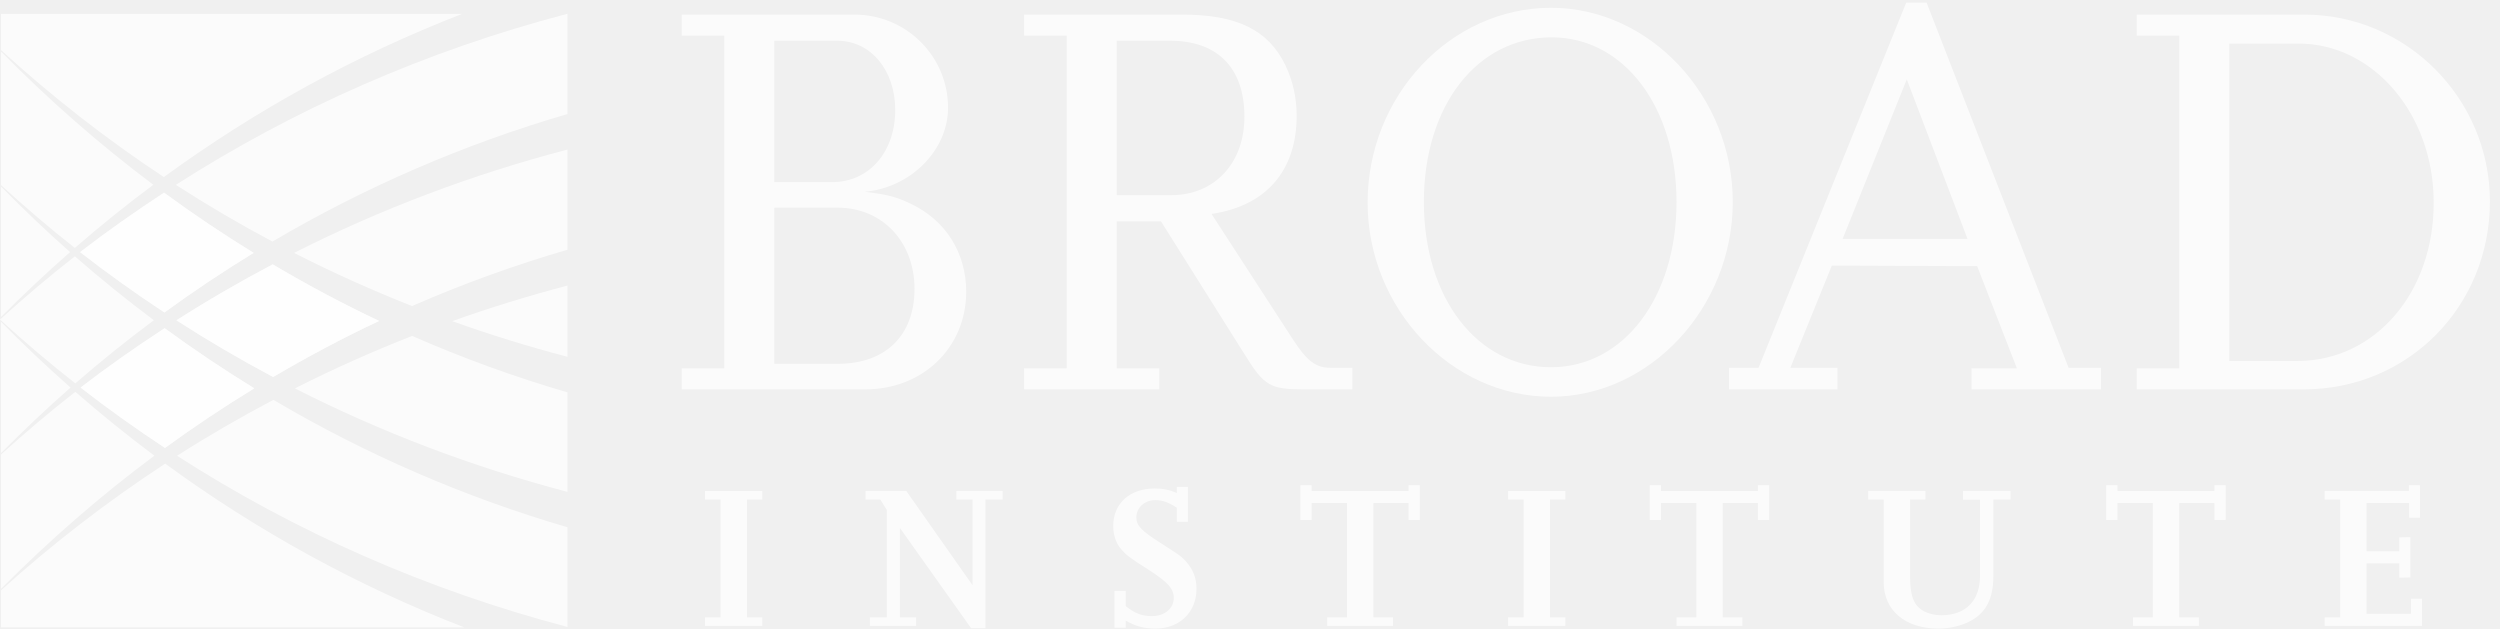
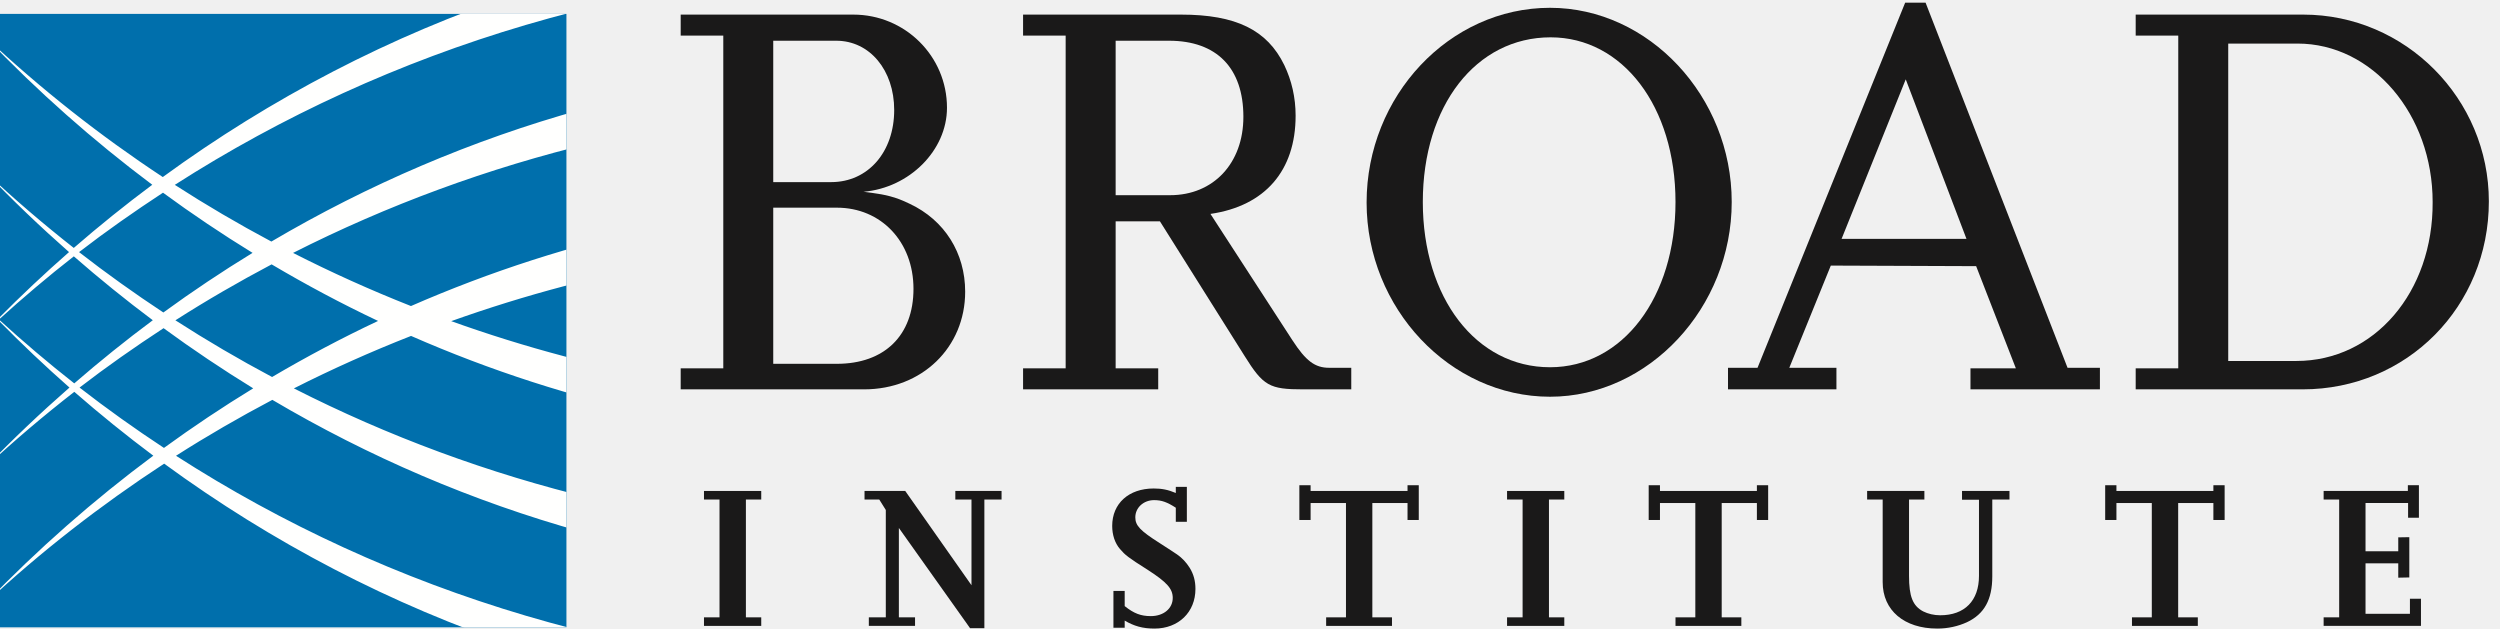
- <svg xmlns="http://www.w3.org/2000/svg" width="175px" height="44px" viewBox="0 0 175 44" version="1.1">
-   <g id="Page-1" stroke="none" stroke-width="1" fill="none" fill-rule="evenodd">
-     <g id="broad-institute-logo" transform="translate(-1, 0)" fill="#FFFFFE" fill-opacity="0.75">
-       <polyline id="Fill-1" points="54.36 43.813 50.352 43.813 50.352 43.214 51.439 43.214 51.439 34.967 50.352 34.967 50.352 34.367 54.36 34.367 54.36 34.967 53.286 34.967 53.286 43.214 54.36 43.214 54.36 43.813" />
-       <polyline id="Fill-2" points="69.979 43.972 68.977 43.972 63.994 36.957 63.994 43.214 65.126 43.214 65.126 43.813 61.891 43.813 61.891 43.214 63.079 43.214 63.079 35.698 62.621 34.967 61.59 34.967 61.59 34.367 64.439 34.367 69.077 40.966 69.077 34.967 67.946 34.967 67.946 34.367 71.182 34.367 71.182 34.967 69.979 34.967 69.979 43.972" />
-       <path d="M79.8,43.943 L79.013,43.943 L79.013,41.367 L79.8,41.367 L79.8,42.427 C80.444,42.941 80.931,43.128 81.633,43.128 C82.52,43.128 83.165,42.598 83.165,41.854 C83.165,41.209 82.749,40.751 81.418,39.892 C80.014,39.004 79.843,38.86 79.472,38.431 C79.113,38.015 78.927,37.443 78.927,36.814 C78.927,35.24 80.087,34.194 81.834,34.194 C82.392,34.194 82.835,34.279 83.379,34.509 L83.379,34.079 L84.153,34.079 L84.153,36.527 L83.379,36.527 L83.379,35.54 C82.777,35.153 82.392,35.009 81.861,35.009 C81.118,35.009 80.545,35.54 80.545,36.213 C80.545,36.784 80.874,37.144 82.249,38.015 C82.906,38.444 83.322,38.704 83.48,38.819 C83.809,39.047 84.11,39.362 84.353,39.75 C84.625,40.191 84.753,40.666 84.753,41.224 C84.753,42.856 83.565,44 81.89,44 C81.06,44 80.459,43.827 79.8,43.442 L79.8,43.943" id="Fill-3" />
-       <polyline id="Fill-4" points="98.512 43.813 93.902 43.813 93.902 43.214 95.291 43.214 95.291 35.212 92.814 35.212 92.814 36.399 92.027 36.399 92.027 33.966 92.814 33.966 92.814 34.367 99.6 34.367 99.6 33.966 100.387 33.966 100.387 36.399 99.6 36.399 99.6 35.212 97.137 35.212 97.137 43.214 98.512 43.214 98.512 43.813" />
-       <polyline id="Fill-5" points="110.574 43.813 106.566 43.813 106.566 43.214 107.654 43.214 107.654 34.967 106.566 34.967 106.566 34.367 110.574 34.367 110.574 34.967 109.5 34.967 109.5 43.214 110.574 43.214 110.574 43.813" />
-       <polyline id="Fill-6" points="122.967 43.813 118.357 43.813 118.357 43.214 119.746 43.214 119.746 35.212 117.27 35.212 117.27 36.399 116.48 36.399 116.48 33.966 117.27 33.966 117.27 34.367 124.055 34.367 124.055 33.966 124.844 33.966 124.844 36.399 124.055 36.399 124.055 35.212 121.592 35.212 121.592 43.214 122.967 43.214 122.967 43.813" />
-       <path d="M141.736,34.967 L140.533,34.967 L140.533,40.35 C140.533,41.969 139.975,42.984 138.758,43.556 C138.129,43.842 137.428,44 136.682,44 C134.363,44 132.859,42.725 132.859,40.751 L132.859,34.967 L131.771,34.967 L131.771,34.367 L135.779,34.367 L135.779,34.967 L134.705,34.967 L134.705,40.307 C134.705,41.754 134.965,42.411 135.695,42.798 C136.037,42.968 136.453,43.069 136.883,43.069 C138.6,43.069 139.602,42.054 139.602,40.307 L139.602,34.98 L138.414,34.98 L138.414,34.367 L141.736,34.367 L141.736,34.967" id="Fill-7" />
-       <polyline id="Fill-8" points="154.92 43.813 150.311 43.813 150.311 43.214 151.699 43.214 151.699 35.212 149.223 35.212 149.223 36.399 148.436 36.399 148.436 33.966 149.223 33.966 149.223 34.367 156.01 34.367 156.01 33.966 156.797 33.966 156.797 36.399 156.01 36.399 156.01 35.212 153.545 35.212 153.545 43.214 154.92 43.214 154.92 43.813" />
-       <polyline id="Fill-9" points="170.541 43.813 163.727 43.813 163.727 43.214 164.814 43.214 164.814 34.967 163.727 34.967 163.727 34.367 169.623 34.367 169.623 33.966 170.396 33.966 170.396 36.241 169.639 36.241 169.639 35.212 166.66 35.212 166.66 38.589 168.951 38.589 168.951 37.615 169.725 37.602 169.725 40.421 168.951 40.437 168.951 39.434 166.66 39.434 166.66 42.968 169.768 42.968 169.768 41.91 170.541 41.91 170.541 43.813" />
-       <path d="M55.2,25.467 L59.651,25.467 C62.99,25.467 65.017,23.479 65.017,20.221 C65.017,16.922 62.752,14.537 59.651,14.537 L55.2,14.537 L55.2,25.467 Z M55.2,12.748 L59.253,12.748 C61.836,12.748 63.667,10.642 63.667,7.7 C63.667,4.918 61.957,2.851 59.612,2.851 L55.2,2.851 L55.2,12.748 Z M48.721,27.255 L48.721,25.784 L51.703,25.784 L51.703,2.493 L48.721,2.493 L48.721,1.022 L60.804,1.022 C64.421,1.022 67.362,3.924 67.362,7.542 C67.362,10.522 64.739,13.146 61.52,13.424 C63.149,13.623 63.745,13.782 64.739,14.259 C67.203,15.412 68.634,17.716 68.634,20.419 C68.634,24.315 65.614,27.255 61.56,27.255 L48.721,27.255 Z" id="Fill-10" fill-rule="nonzero" />
-       <path d="M79.168,13.663 L82.982,13.663 C86.003,13.663 88.11,11.437 88.11,8.177 C88.11,4.759 86.242,2.851 82.904,2.851 L79.168,2.851 L79.168,13.663 M95.662,27.255 L92.283,27.255 C89.939,27.255 89.502,27.018 88.189,24.91 L82.267,15.491 L79.168,15.491 L79.168,25.784 L82.148,25.784 L82.148,27.255 L72.688,27.255 L72.688,25.784 L75.669,25.784 L75.669,2.493 L72.688,2.493 L72.688,1.022 L83.738,1.022 C87.592,1.022 89.779,2.096 90.974,4.56 C91.488,5.633 91.766,6.826 91.766,8.097 C91.766,11.953 89.62,14.418 85.804,14.974 L91.529,23.798 C92.482,25.268 93.117,25.745 94.113,25.745 L95.662,25.745 L95.662,27.255" id="Fill-11" fill-rule="nonzero" />
-       <path d="M100.67,14.14 C100.67,20.857 104.406,25.707 109.572,25.707 C114.66,25.707 118.357,20.817 118.357,14.14 C118.357,7.462 114.66,2.613 109.613,2.613 C104.406,2.613 100.67,7.382 100.67,14.14 M96.734,14.179 C96.734,6.706 102.537,0.546 109.572,0.546 C116.488,0.546 122.293,6.746 122.293,14.14 C122.293,21.532 116.488,27.771 109.572,27.771 C102.576,27.771 96.734,21.572 96.734,14.179" id="Fill-12" fill-rule="nonzero" />
-       <path d="M138.727,16.723 L134.475,5.554 L129.982,16.723 L138.727,16.723 M148.066,27.255 L139.006,27.255 L139.006,25.784 L142.184,25.784 L139.402,18.631 L129.228,18.591 L126.324,25.745 L129.623,25.745 L129.623,27.255 L122.033,27.255 L122.033,25.745 L124.1,25.745 L134.434,0.188 L135.863,0.188 L145.801,25.745 L148.066,25.745 L148.066,27.255" id="Fill-13" fill-rule="nonzero" />
-       <path d="M157.049,25.268 L161.818,25.268 C167.264,25.268 171.396,20.458 171.357,14.14 C171.357,8.019 167.146,3.05 161.898,3.05 L157.049,3.05 L157.049,25.268 M150.57,27.255 L150.57,25.784 L153.551,25.784 L153.551,2.493 L150.57,2.493 L150.57,1.022 L162.297,1.022 C169.451,1.022 175.293,6.905 175.293,14.099 C175.293,21.453 169.568,27.255 162.256,27.255 L150.57,27.255" id="Fill-14" fill-rule="nonzero" />
-       <path d="M1.073,22.431 L1.073,22.303 C1.049,22.325 1.024,22.346 1,22.367 C1.024,22.389 1.049,22.41 1.073,22.431" id="Fill-15" />
-       <path d="M21.644,27.187 C27.637,30.234 34.029,32.673 40.723,34.432 L40.723,27.468 C36.998,26.38 33.367,25.059 29.847,23.515 C27.041,24.616 24.303,25.842 21.644,27.187" id="Fill-16" />
-       <path d="M13.394,31.904 C21.645,37.21 30.854,41.292 40.723,43.887 L40.723,36.91 C33.465,34.79 26.562,31.783 20.137,27.99 C17.829,29.21 15.575,30.51 13.394,31.904" id="Fill-17" />
-       <path d="M29.84,21.423 C33.363,19.883 36.996,18.565 40.723,17.479 L40.723,10.469 C34.01,12.224 27.599,14.658 21.586,17.704 C24.261,19.066 27.016,20.308 29.84,21.423" id="Fill-18" />
-       <path d="M11.731,12.934 C7.955,10.106 4.399,6.98 1.073,3.607 L1.073,12.96 C2.739,14.48 4.454,15.954 6.237,17.355 C8.015,15.813 9.847,14.337 11.731,12.934" id="Fill-19" />
-       <path d="M40.723,24.977 L40.723,19.991 C37.982,20.71 35.292,21.539 32.658,22.48 C35.291,23.425 37.982,24.257 40.723,24.977" id="Fill-20" />
-       <path d="M18.753,17.701 C16.606,16.382 14.515,14.978 12.483,13.488 C10.469,14.809 8.5,16.186 6.606,17.648 C8.511,19.129 10.481,20.537 12.509,21.874 C14.533,20.399 16.616,19.007 18.753,17.701" id="Fill-21" />
-       <path d="M1.073,41.32 L1.073,43.913 L33.486,43.913 C26.013,41.017 18.989,37.154 12.563,32.455 C8.485,35.124 4.645,38.09 1.073,41.32" id="Fill-22" />
-       <path d="M6.273,27.428 C4.48,28.826 2.752,30.295 1.073,31.813 L1.073,41.221 C4.424,37.848 8.004,34.723 11.805,31.898 C9.906,30.48 8.062,28.987 6.273,27.428" id="Fill-23" />
-       <path d="M12.523,22.972 C10.508,24.292 8.537,25.668 6.641,27.13 C8.547,28.611 10.52,30.018 12.549,31.354 C14.575,29.88 16.66,28.488 18.798,27.183 C16.649,25.864 14.557,24.46 12.523,22.972" id="Fill-24" />
-       <path d="M20.119,26.39 C22.528,24.972 25.002,23.659 27.538,22.466 C24.99,21.262 22.506,19.937 20.087,18.506 C17.781,19.727 15.53,21.027 13.351,22.422 C15.541,23.832 17.799,25.156 20.119,26.39" id="Fill-25" />
-       <path d="M6.271,26.836 C8.049,25.294 9.882,23.818 11.769,22.416 C9.871,20.997 8.028,19.504 6.241,17.944 C4.458,19.334 2.739,20.793 1.073,22.303 L1.073,22.431 C2.747,23.959 4.479,25.43 6.271,26.836" id="Fill-26" />
-       <path d="M1.073,13.059 L1.073,22.188 C2.633,20.618 4.243,19.101 5.904,17.646 C4.24,16.179 2.635,14.642 1.073,13.059" id="Fill-27" />
-       <path d="M1.073,22.528 L1.073,31.713 C2.646,30.131 4.261,28.595 5.936,27.129 C4.263,25.655 2.642,24.12 1.073,22.528" id="Fill-28" />
-       <path d="M6.641,27.13 C8.547,28.611 10.52,30.018 12.549,31.354 C14.575,29.88 16.66,28.488 18.798,27.183 C16.649,25.864 14.557,24.46 12.523,22.972 C10.508,24.292 8.537,25.668 6.641,27.13" id="Fill-29" />
-       <path d="M18.753,17.701 C16.606,16.382 14.515,14.978 12.483,13.488 C10.469,14.809 8.5,16.186 6.606,17.648 C8.511,19.129 10.481,20.537 12.509,21.874 C14.533,20.399 16.616,19.007 18.753,17.701" id="Fill-30" />
-       <path d="M20.119,26.39 C22.528,24.972 25.002,23.659 27.538,22.466 C24.99,21.262 22.506,19.937 20.087,18.506 C17.781,19.727 15.53,21.027 13.351,22.422 C15.541,23.832 17.799,25.156 20.119,26.39" id="Fill-31" />
-       <path d="M40.69,0.972 C30.807,3.563 21.582,7.639 13.309,12.94 C15.497,14.351 17.752,15.675 20.069,16.909 C26.517,13.112 33.442,10.102 40.723,7.981 L40.723,0.972 L40.69,0.972" id="Fill-32" />
-       <path d="M33.343,0.972 L1.073,0.972 L1.073,3.508 C4.614,6.74 8.417,9.72 12.468,12.393 C18.884,7.713 25.892,3.864 33.343,0.972" id="Fill-33" />
+ <svg xmlns="http://www.w3.org/2000/svg" xmlns:xlink="http://www.w3.org/1999/xlink" width="175px" height="44px" viewBox="0 0 175 44" version="1.1">
+   <defs>
+     <polygon id="path-1" points="0 0.972 39.65 0.972 39.65 43.913 0 43.913" />
+   </defs>
+   <g id="broad-institute-logo-color-black" stroke="none" stroke-width="1" fill="none" fill-rule="evenodd">
+     <polyline id="Fill-1" fill="#1A1919" points="53.287 43.813 49.279 43.813 49.279 43.214 50.366 43.214 50.366 34.967 49.279 34.967 49.279 34.367 53.287 34.367 53.287 34.967 52.213 34.967 52.213 43.214 53.287 43.214 53.287 43.813" />
+     <polyline id="Fill-2" fill="#1A1919" points="68.906 43.972 67.904 43.972 62.921 36.957 62.921 43.214 64.053 43.214 64.053 43.813 60.818 43.813 60.818 43.214 62.006 43.214 62.006 35.698 61.548 34.967 60.517 34.967 60.517 34.367 63.366 34.367 68.004 40.966 68.004 34.967 66.873 34.967 66.873 34.367 70.109 34.367 70.109 34.967 68.906 34.967 68.906 43.972" />
+     <path d="M78.728,43.943 L77.94,43.943 L77.94,41.367 L78.728,41.367 L78.728,42.427 C79.372,42.941 79.858,43.128 80.56,43.128 C81.447,43.128 82.092,42.598 82.092,41.854 C82.092,41.209 81.677,40.751 80.345,39.892 C78.941,39.004 78.77,38.86 78.399,38.431 C78.04,38.015 77.854,37.443 77.854,36.814 C77.854,35.24 79.014,34.194 80.761,34.194 C81.319,34.194 81.762,34.279 82.306,34.509 L82.306,34.079 L83.08,34.079 L83.08,36.527 L82.306,36.527 L82.306,35.54 C81.705,35.153 81.319,35.009 80.789,35.009 C80.045,35.009 79.472,35.54 79.472,36.213 C79.472,36.784 79.801,37.144 81.176,38.015 C81.834,38.444 82.249,38.704 82.407,38.819 C82.736,39.047 83.037,39.362 83.28,39.75 C83.552,40.191 83.681,40.666 83.681,41.224 C83.681,42.856 82.492,44 80.817,44 C79.987,44 79.386,43.827 78.728,43.442 L78.728,43.943" id="Fill-3" fill="#1A1919" />
+     <polyline id="Fill-4" fill="#1A1919" points="97.439 43.813 92.83 43.813 92.83 43.214 94.218 43.214 94.218 35.212 91.742 35.212 91.742 36.399 90.955 36.399 90.955 33.966 91.742 33.966 91.742 34.367 98.527 34.367 98.527 33.966 99.314 33.966 99.314 36.399 98.527 36.399 98.527 35.212 96.064 35.212 96.064 43.214 97.439 43.214 97.439 43.813" />
+     <polyline id="Fill-5" fill="#1A1919" points="109.501 43.813 105.494 43.813 105.494 43.214 106.582 43.214 106.582 34.967 105.494 34.967 105.494 34.367 109.501 34.367 109.501 34.967 108.427 34.967 108.427 43.214 109.501 43.214 109.501 43.813" />
+     <polyline id="Fill-6" fill="#1A1919" points="121.894 43.813 117.285 43.813 117.285 43.214 118.673 43.214 118.673 35.212 116.197 35.212 116.197 36.399 115.408 36.399 115.408 33.966 116.197 33.966 116.197 34.367 122.982 34.367 122.982 33.966 123.771 33.966 123.771 36.399 122.982 36.399 122.982 35.212 120.519 35.212 120.519 43.214 121.894 43.214 121.894 43.813" />
+     <path d="M140.664,34.967 L139.46,34.967 L139.46,40.35 C139.46,41.969 138.902,42.984 137.685,43.556 C137.056,43.842 136.355,44 135.609,44 C133.291,44 131.787,42.725 131.787,40.751 L131.787,34.967 L130.699,34.967 L130.699,34.367 L134.707,34.367 L134.707,34.967 L133.632,34.967 L133.632,40.307 C133.632,41.754 133.892,42.411 134.623,42.798 C134.964,42.968 135.38,43.069 135.81,43.069 C137.527,43.069 138.529,42.054 138.529,40.307 L138.529,34.98 L137.341,34.98 L137.341,34.367 L140.664,34.367 L140.664,34.967" id="Fill-7" fill="#1A1919" />
+     <polyline id="Fill-8" fill="#1A1919" points="153.847 43.813 149.238 43.813 149.238 43.214 150.626 43.214 150.626 35.212 148.15 35.212 148.15 36.399 147.363 36.399 147.363 33.966 148.15 33.966 148.15 34.367 154.937 34.367 154.937 33.966 155.724 33.966 155.724 36.399 154.937 36.399 154.937 35.212 152.472 35.212 152.472 43.214 153.847 43.214 153.847 43.813" />
+     <polyline id="Fill-9" fill="#1A1919" points="169.468 43.813 162.654 43.813 162.654 43.214 163.742 43.214 163.742 34.967 162.654 34.967 162.654 34.367 168.55 34.367 168.55 33.966 169.324 33.966 169.324 36.241 168.566 36.241 168.566 35.212 165.587 35.212 165.587 38.589 167.878 38.589 167.878 37.615 168.652 37.602 168.652 40.421 167.878 40.437 167.878 39.434 165.587 39.434 165.587 42.968 168.695 42.968 168.695 41.91 169.468 41.91 169.468 43.813" />
+     <path d="M54.127,25.467 L58.578,25.467 C61.917,25.467 63.944,23.479 63.944,20.221 C63.944,16.922 61.679,14.537 58.578,14.537 L54.127,14.537 L54.127,25.467 Z M54.127,12.748 L58.181,12.748 C60.764,12.748 62.594,10.642 62.594,7.7 C62.594,4.918 60.884,2.851 58.539,2.851 L54.127,2.851 L54.127,12.748 Z M47.648,27.255 L47.648,25.784 L50.63,25.784 L50.63,2.493 L47.648,2.493 L47.648,1.022 L59.731,1.022 C63.348,1.022 66.289,3.924 66.289,7.542 C66.289,10.522 63.666,13.146 60.447,13.424 C62.076,13.623 62.672,13.782 63.666,14.259 C66.13,15.412 67.562,17.716 67.562,20.419 C67.562,24.315 64.541,27.255 60.487,27.255 L47.648,27.255 Z" id="Fill-10" fill="#1A1919" />
+     <path d="M78.095,13.663 L81.91,13.663 C84.93,13.663 87.037,11.437 87.037,8.177 C87.037,4.759 85.169,2.851 81.831,2.851 L78.095,2.851 L78.095,13.663 M94.589,27.255 L91.21,27.255 C88.866,27.255 88.429,27.018 87.116,24.91 L81.194,15.491 L78.095,15.491 L78.095,25.784 L81.075,25.784 L81.075,27.255 L71.615,27.255 L71.615,25.784 L74.596,25.784 L74.596,2.493 L71.615,2.493 L71.615,1.022 L82.665,1.022 C86.52,1.022 88.706,2.096 89.901,4.56 C90.415,5.633 90.693,6.826 90.693,8.097 C90.693,11.953 88.547,14.418 84.731,14.974 L90.456,23.798 C91.41,25.268 92.044,25.745 93.04,25.745 L94.589,25.745 L94.589,27.255" id="Fill-11" fill="#1A1919" />
+     <path d="M99.597,14.14 C99.597,20.857 103.334,25.707 108.5,25.707 C113.587,25.707 117.285,20.817 117.285,14.14 C117.285,7.462 113.587,2.613 108.541,2.613 C103.334,2.613 99.597,7.382 99.597,14.14 M95.662,14.179 C95.662,6.706 101.464,0.546 108.5,0.546 C115.416,0.546 121.22,6.746 121.22,14.14 C121.22,21.532 115.416,27.771 108.5,27.771 C101.503,27.771 95.662,21.572 95.662,14.179" id="Fill-12" fill="#1A1919" />
+     <path d="M137.654,16.723 L133.402,5.554 L128.91,16.723 L137.654,16.723 M146.994,27.255 L137.933,27.255 L137.933,25.784 L141.111,25.784 L138.33,18.631 L128.156,18.591 L125.251,25.745 L128.55,25.745 L128.55,27.255 L120.96,27.255 L120.96,25.745 L123.027,25.745 L133.361,0.188 L134.791,0.188 L144.728,25.745 L146.994,25.745 L146.994,27.255" id="Fill-13" fill="#1A1919" />
+     <path d="M155.976,25.268 L160.746,25.268 C166.191,25.268 170.324,20.458 170.285,14.14 C170.285,8.019 166.074,3.05 160.826,3.05 L155.976,3.05 L155.976,25.268 M149.498,27.255 L149.498,25.784 L152.478,25.784 L152.478,2.493 L149.498,2.493 L149.498,1.022 L161.224,1.022 C168.378,1.022 174.22,6.905 174.22,14.099 C174.22,21.453 168.496,27.255 161.183,27.255 L149.498,27.255" id="Fill-14" fill="#1A1919" />
+     <polygon id="Fill-15" fill="#006FAC" points="0 43.913 39.65 43.913 39.65 0.972 0 0.972" />
+     <g id="Group-18">
+       <mask id="mask-2" fill="white">
+         <use xlink:href="#path-1" />
+       </mask>
+       <g id="Clip-17" />
+       <path d="M117.964,31.318 C115.937,29.845 113.853,28.453 111.713,27.148 C113.859,25.829 115.952,24.427 117.983,22.937 C120.001,24.258 121.962,25.648 123.861,27.11 C121.96,28.589 119.987,29.984 117.964,31.318 Z M64.696,47.109 C45.269,47.109 27.235,41.495 12.321,31.904 C14.502,30.51 16.756,29.21 19.064,27.99 C32.544,35.948 48.112,40.495 64.696,40.495 C81.301,40.495 96.883,35.938 110.372,27.961 C112.681,29.181 114.932,30.487 117.115,31.881 C102.192,41.488 84.15,47.109 64.696,47.109 Z M5.568,27.13 C7.464,25.668 9.435,24.292 11.45,22.972 C13.484,24.46 15.577,25.864 17.725,27.183 C15.587,28.488 13.502,29.88 11.477,31.354 C9.447,30.018 7.475,28.611 5.568,27.13 Z M-0.073,22.367 C1.616,20.833 3.36,19.354 5.168,17.944 C6.956,19.504 8.798,20.997 10.696,22.416 C8.81,23.818 6.977,25.294 5.198,26.836 C3.38,25.409 1.623,23.918 -0.073,22.367 Z M11.41,13.488 C13.442,14.978 15.534,16.382 17.68,17.701 C15.543,19.007 13.461,20.399 11.436,21.874 C9.409,20.537 7.438,19.129 5.534,17.648 C7.427,16.186 9.396,14.809 11.41,13.488 Z M64.742,-2.252 C84.189,-2.252 102.246,3.344 117.2,12.916 C115.013,14.327 112.756,15.645 110.441,16.879 C96.931,8.936 81.344,4.4 64.742,4.4 C48.118,4.4 32.516,8.947 18.996,16.909 C16.679,15.675 14.424,14.351 12.236,12.94 C27.2,3.352 45.267,-2.252 64.742,-2.252 Z M102.966,22.44 C105.515,21.234 108.002,19.911 110.422,18.478 C112.729,19.698 114.977,21.004 117.158,22.398 C114.969,23.809 112.709,25.127 110.392,26.359 C107.98,24.943 105.504,23.633 102.966,22.44 Z M28.774,23.515 C39.826,28.361 51.961,31.042 64.696,31.042 C77.444,31.042 89.589,28.358 100.646,23.502 C103.458,24.605 106.2,25.833 108.864,27.18 C95.727,33.863 80.686,37.654 64.696,37.654 C48.727,37.654 33.699,33.863 20.571,27.187 C23.23,25.842 25.968,24.616 28.774,23.515 Z M26.465,22.466 C23.929,23.659 21.455,24.972 19.046,26.39 C16.726,25.156 14.468,23.832 12.278,22.422 C14.458,21.027 16.708,19.727 19.014,18.506 C21.434,19.937 23.917,21.262 26.465,22.466 Z M97.85,22.458 C87.551,26.155 76.382,28.199 64.696,28.199 C53.032,28.199 41.872,26.172 31.585,22.48 C41.891,18.799 53.06,16.768 64.742,16.768 C76.401,16.768 87.559,18.784 97.85,22.458 Z M64.742,13.91 C51.99,13.91 39.839,16.584 28.767,21.423 C25.943,20.308 23.188,19.066 20.514,17.704 C33.678,11.036 48.737,7.257 64.742,7.257 C80.723,7.257 95.764,11.038 108.918,17.696 C106.25,19.056 103.506,20.298 100.689,21.411 C89.623,16.581 77.482,13.91 64.742,13.91 Z M123.897,17.627 C121.998,19.105 120.026,20.502 118.004,21.837 C115.979,20.364 113.896,18.972 111.758,17.667 C113.903,16.347 115.995,14.944 118.024,13.454 C120.041,14.774 122.001,16.165 123.897,17.627 Z M129.516,22.329 C127.824,23.88 126.066,25.367 124.252,26.794 C122.469,25.251 120.632,23.774 118.742,22.371 C120.634,20.954 122.473,19.463 124.256,17.904 C126.069,19.316 127.823,20.794 129.516,22.329 Z M130.753,32.977 C128.781,30.916 126.717,28.95 124.576,27.08 C126.289,25.569 127.948,23.995 129.551,22.361 C129.955,22.727 130.357,23.093 130.753,23.465 C130.377,23.072 129.995,22.687 129.612,22.3 C129.764,22.145 129.919,21.994 130.07,21.837 C129.911,21.985 129.743,22.123 129.583,22.271 C127.978,20.651 126.319,19.093 124.608,17.597 C126.493,15.933 128.318,14.196 130.07,12.382 C128.22,14.104 126.283,15.741 124.286,17.312 C122.504,15.769 120.669,14.292 118.78,12.888 C122.793,9.88 126.57,6.551 130.07,2.928 C126.36,6.384 122.327,9.526 118.044,12.355 C102.928,1.348 84.558,-5.11 64.742,-5.11 C44.903,-5.11 26.52,1.361 11.395,12.393 C6.976,9.477 2.836,6.211 -0.973,2.633 C2.624,6.388 6.516,9.832 10.659,12.934 C8.774,14.337 6.942,15.813 5.164,17.355 C3.037,15.684 0.987,13.928 -0.973,12.087 C0.884,14.025 2.824,15.877 4.832,17.646 C3.125,19.141 1.47,20.698 -0.13,22.314 C-0.411,22.057 -0.695,21.802 -0.973,21.542 C-0.709,21.817 -0.439,22.085 -0.172,22.357 C-0.439,22.627 -0.709,22.894 -0.973,23.167 C-0.695,22.908 -0.402,22.665 -0.121,22.41 C1.485,24.045 3.147,25.618 4.863,27.129 C2.845,28.894 0.896,30.742 -0.973,32.677 C0.999,30.84 3.063,29.094 5.201,27.428 C6.989,28.987 8.833,30.48 10.732,31.898 C6.565,34.994 2.65,38.436 -0.973,42.188 C2.865,38.61 7.044,35.364 11.491,32.455 C26.563,43.478 44.906,49.95 64.696,49.95 C84.508,49.95 102.863,43.466 117.943,32.421 C122.527,35.417 126.817,38.784 130.753,42.486 C127.035,38.601 123.003,35.043 118.705,31.854 C120.598,30.438 122.439,28.947 124.223,27.389 C126.492,29.155 128.672,31.019 130.753,32.977 Z" id="Fill-16" fill="#FFFFFE" mask="url(#mask-2)" />
    </g>
  </g>
</svg>
